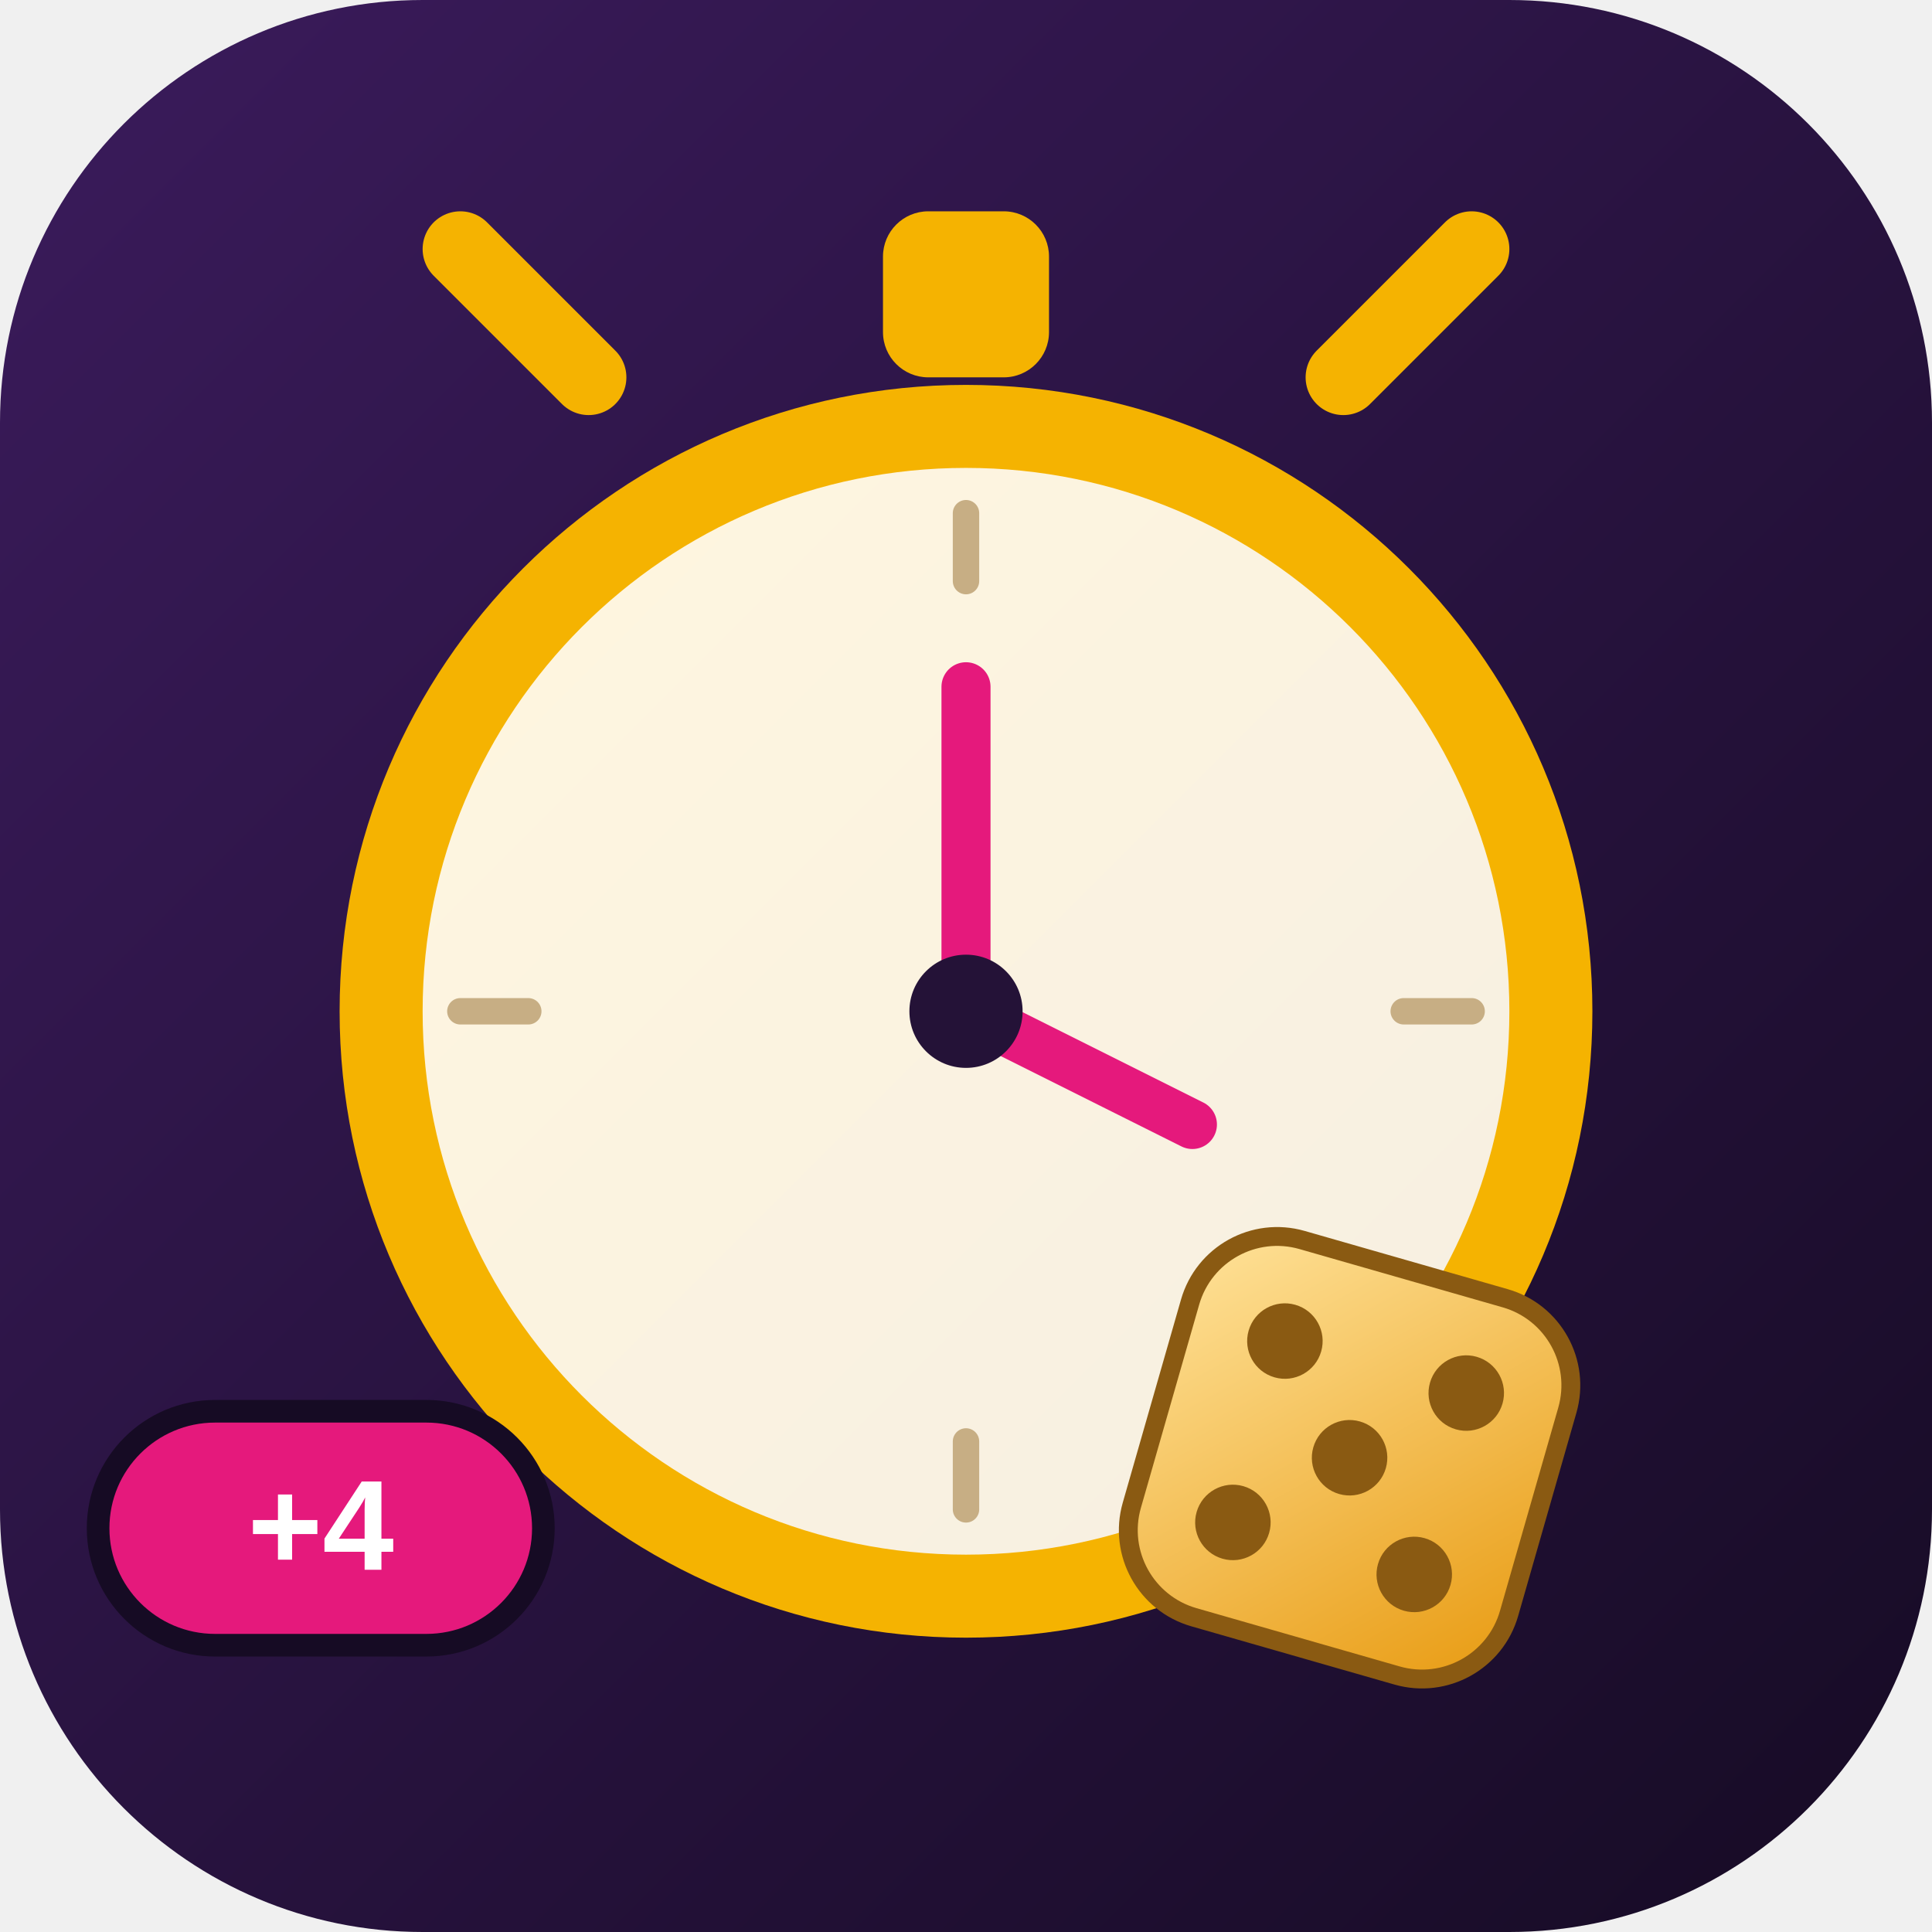
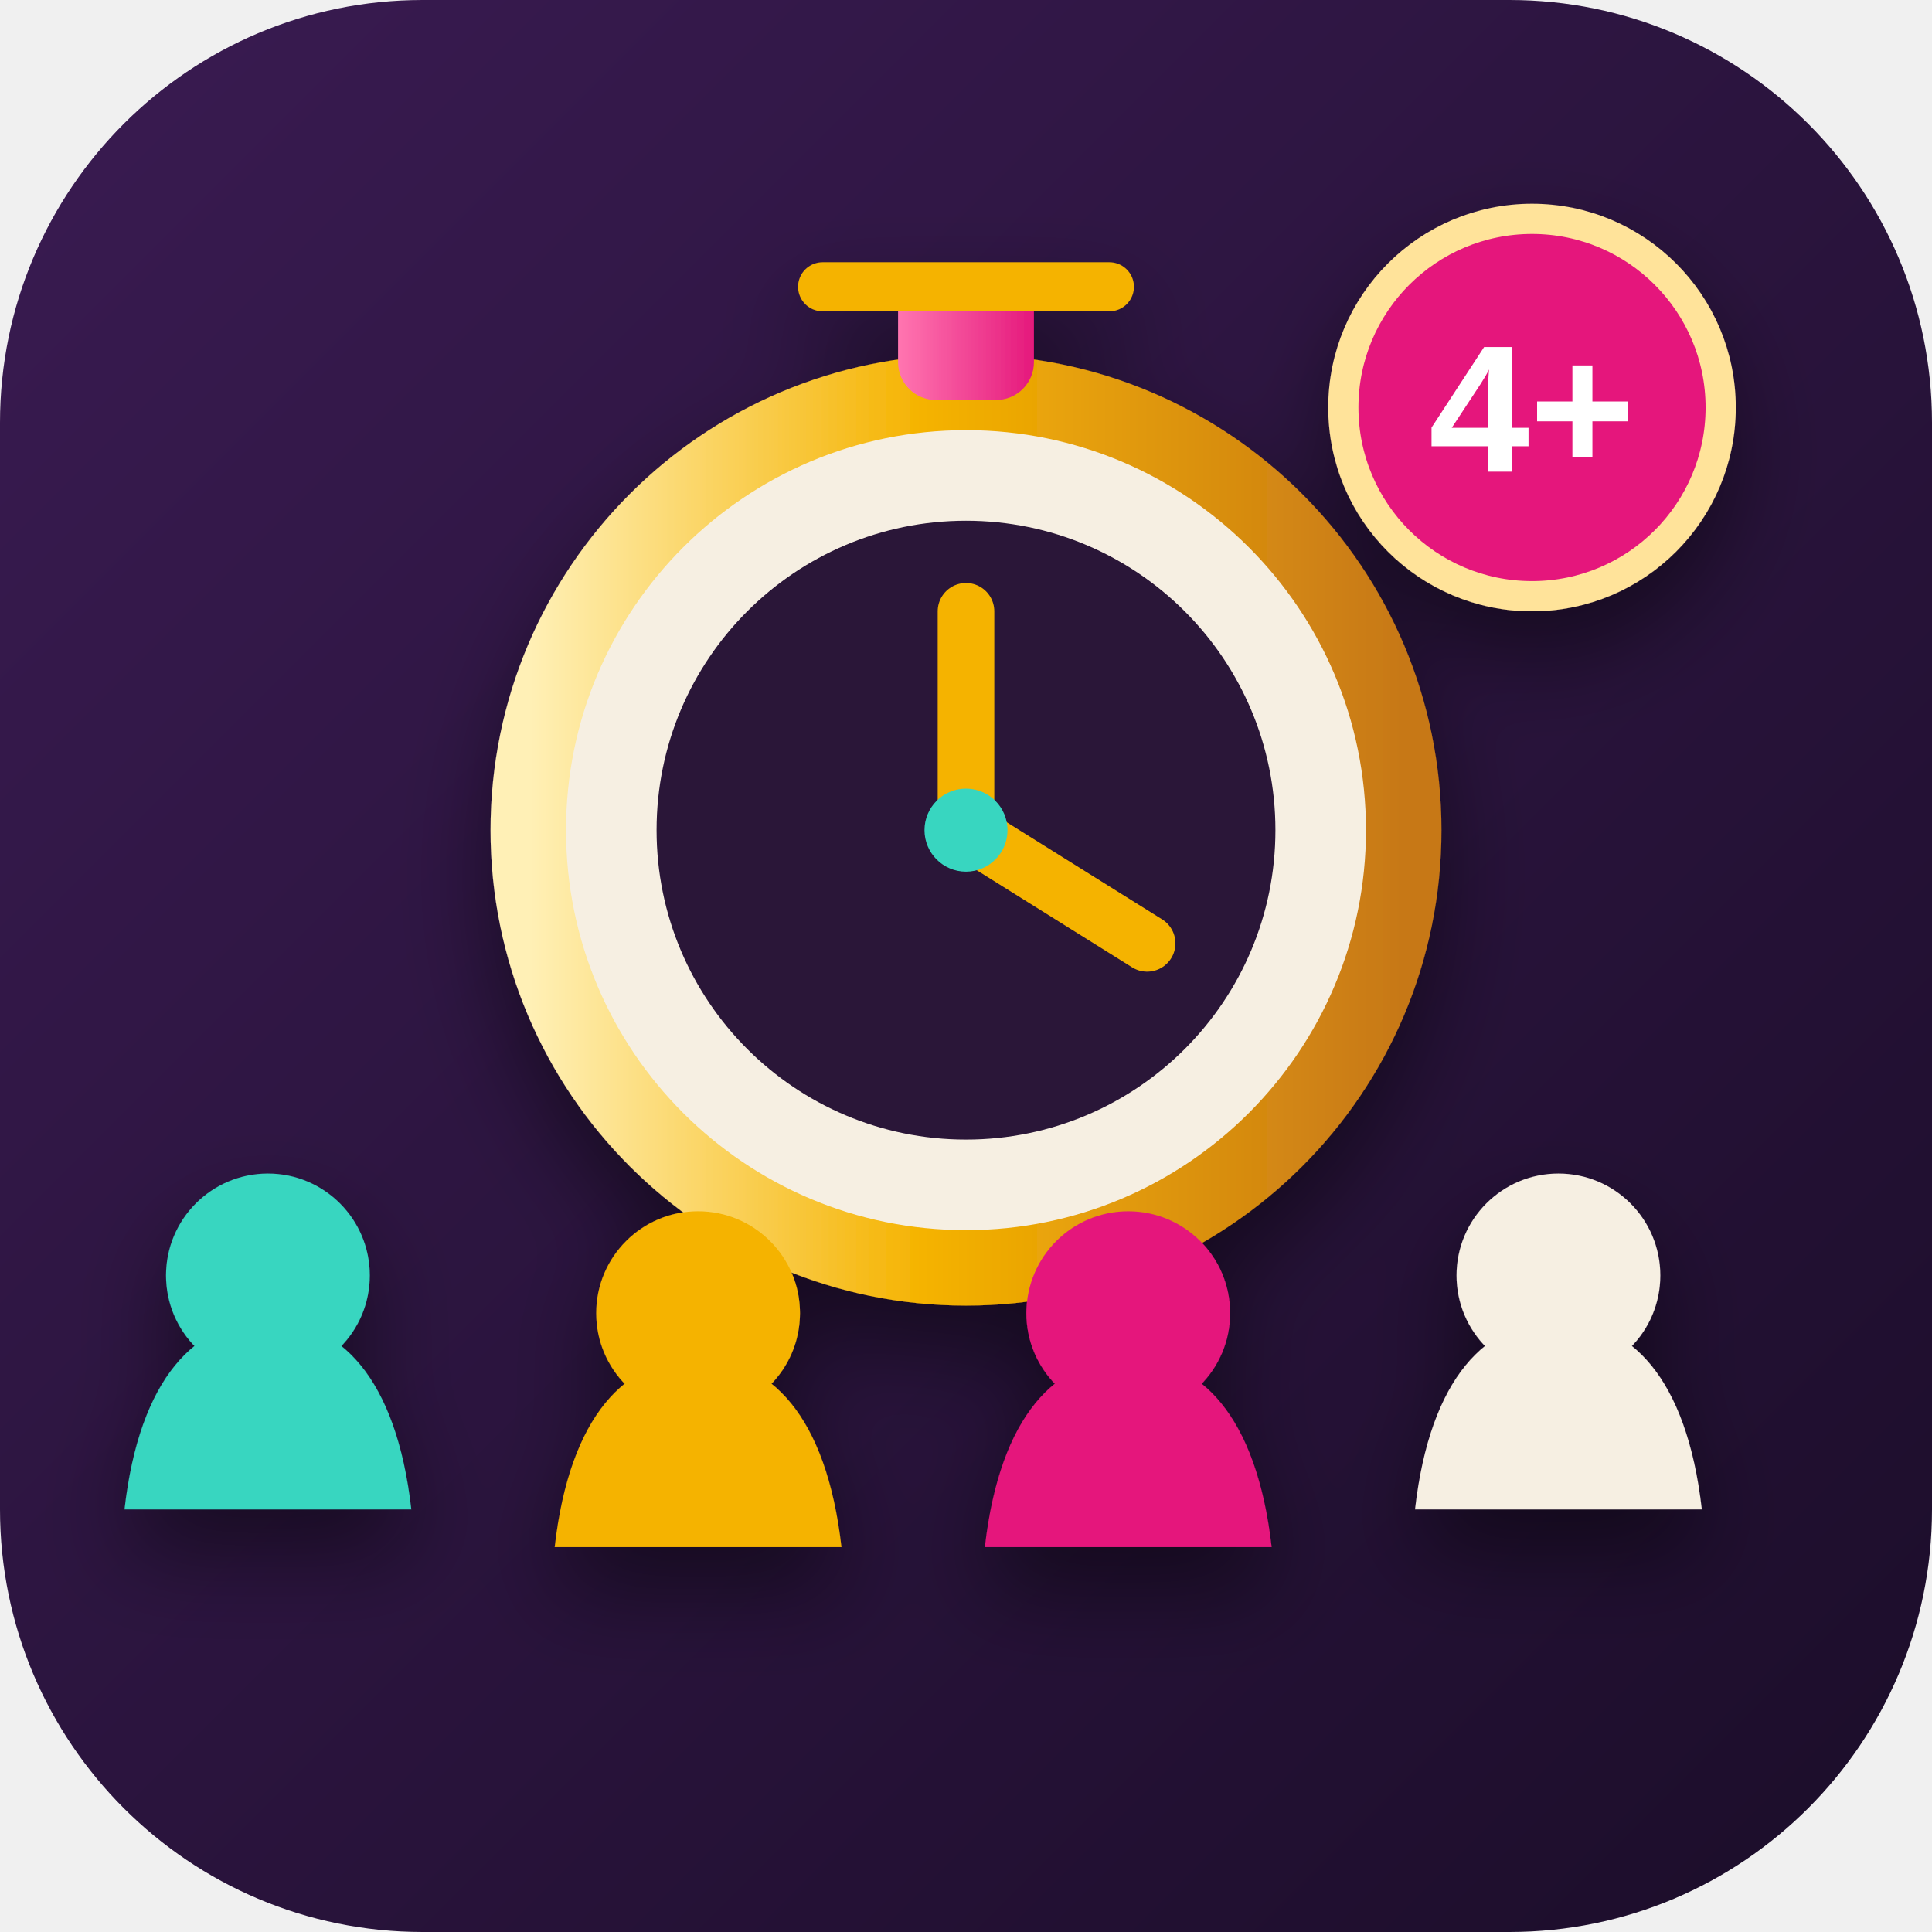
- <svg xmlns="http://www.w3.org/2000/svg" viewBox="0 0 512 512" role="img" aria-label="Contra Reloj Rioplatense">
+ <svg xmlns="http://www.w3.org/2000/svg" viewBox="0 0 512 512" role="img" aria-label="Contra Reloj Rioplatense, 4 o más jugadores">
  <defs>
-     <linearGradient id="fondo" x1="0" y1="0" x2="1" y2="1">
-       <stop stop-color="#3B1B5C" />
-       <stop offset="1" stop-color="#160B24" />
+     <linearGradient id="bg" x1="0" x2="1" y1="0" y2="1">
+       <stop offset="0" stop-color="#3a1b52" />
+       <stop offset="1" stop-color="#1b0d29" />
    </linearGradient>
-     <linearGradient id="carat" x1="0" y1="0" x2="1" y2="1">
-       <stop stop-color="#FFF6DF" />
-       <stop offset="1" stop-color="#F6EFE2" />
+     <linearGradient id="gold" x1="0" x2="1">
+       <stop offset="0" stop-color="#fff0b6" />
+       <stop offset=".45" stop-color="#f5b301" />
+       <stop offset="1" stop-color="#c77818" />
    </linearGradient>
-     <linearGradient id="dado" x1="0" y1="0" x2="1" y2="1">
-       <stop stop-color="#FFE39B" />
-       <stop offset="1" stop-color="#E89A10" />
+     <linearGradient id="pink" x1="0" x2="1">
+       <stop offset="0" stop-color="#ff75b0" />
+       <stop offset="1" stop-color="#e5197c" />
    </linearGradient>
+     <filter id="shadow">
+       <feDropShadow dx="0" dy="12" stdDeviation="12" flood-opacity=".45" />
+     </filter>
  </defs>
-   <rect width="512" height="512" rx="112" fill="url(#fondo)" />
-   <path d="M156 100l-34-34" fill="none" stroke="#F5B301" stroke-width="20" stroke-linecap="round" />
-   <path d="M356 100l34-34" fill="none" stroke="#F5B301" stroke-width="20" stroke-linecap="round" />
-   <rect x="234" y="56" width="44" height="44" rx="12" fill="#F5B301" />
-   <circle cx="256" cy="268" r="166" fill="#F5B301" />
-   <circle cx="256" cy="268" r="144" fill="url(#carat)" />
-   <g stroke="#C7AE84" stroke-width="7" stroke-linecap="round">
-     <line x1="256" y1="136" x2="256" y2="154" />
-     <line x1="256" y1="382" x2="256" y2="400" />
-     <line x1="122" y1="268" x2="140" y2="268" />
-     <line x1="372" y1="268" x2="390" y2="268" />
-   </g>
-   <g stroke="#E5197C" stroke-linecap="round">
-     <line x1="256" y1="268" x2="256" y2="182" stroke-width="13" />
-     <line x1="256" y1="268" x2="316" y2="298" stroke-width="13" />
-   </g>
-   <circle cx="256" cy="268" r="15" fill="#241237" />
-   <g transform="translate(322,322) rotate(16)">
-     <rect x="0" y="0" width="104" height="104" rx="24" fill="url(#dado)" stroke="#8A5A12" stroke-width="5" />
-     <circle cx="27" cy="27" r="10" fill="#8A5A12" />
-     <circle cx="77" cy="27" r="10" fill="#8A5A12" />
-     <circle cx="52" cy="52" r="10" fill="#8A5A12" />
-     <circle cx="27" cy="77" r="10" fill="#8A5A12" />
-     <circle cx="77" cy="77" r="10" fill="#8A5A12" />
-   </g>
-   <g transform="translate(26,374)">
-     <rect x="0" y="0" width="118" height="62" rx="31" fill="#E5197C" stroke="#160B24" stroke-width="6" />
-     <text x="59" y="42" font-family="'Archivo Black',Arial,sans-serif" font-size="34" font-weight="900" fill="#fff" text-anchor="middle">+4</text>
+   <rect width="512" height="512" rx="112" fill="url(#bg)" />
+   <g filter="url(#shadow)">
+     <circle cx="256" cy="220" r="116" fill="#f6efe2" stroke="url(#gold)" stroke-width="20" />
+     <circle cx="256" cy="220" r="82" fill="#291637" />
+     <path d="M256 220v-58M256 220l48 30" stroke="#f5b301" stroke-width="15" stroke-linecap="round" />
+     <circle cx="256" cy="220" r="11" fill="#37d6c0" />
+     <rect x="238" y="72" width="36" height="34" rx="10" fill="url(#pink)" />
+     <path d="M218 76h76" stroke="#f5b301" stroke-width="13" stroke-linecap="round" />
+     <g transform="translate(26 308)">
+       <circle cx="45" cy="30" r="27" fill="#37d6c0" />
+       <path d="M7 92c4-35 19-50 38-50s34 15 38 50" fill="#37d6c0" />
+     </g>
+     <g transform="translate(140 318)">
+       <circle cx="45" cy="30" r="27" fill="#f5b301" />
+       <path d="M7 92c4-35 19-50 38-50s34 15 38 50" fill="#f5b301" />
+     </g>
+     <g transform="translate(254 318)">
+       <circle cx="45" cy="30" r="27" fill="#e5197c" />
+       <path d="M7 92c4-35 19-50 38-50s34 15 38 50" fill="#e5197c" />
+     </g>
+     <g transform="translate(368 308)">
+       <circle cx="45" cy="30" r="27" fill="#f6efe2" />
+       <path d="M7 92c4-35 19-50 38-50s34 15 38 50" fill="#f6efe2" />
+     </g>
+     <g transform="translate(352 54)">
+       <circle cx="54" cy="54" r="50" fill="#e5197c" stroke="#ffe39a" stroke-width="8" />
+       <text x="54" y="71" text-anchor="middle" font-family="'Archivo Black','Arial Black',Arial,sans-serif" font-size="48" font-weight="900" fill="#fff">4+</text>
+     </g>
  </g>
</svg>
